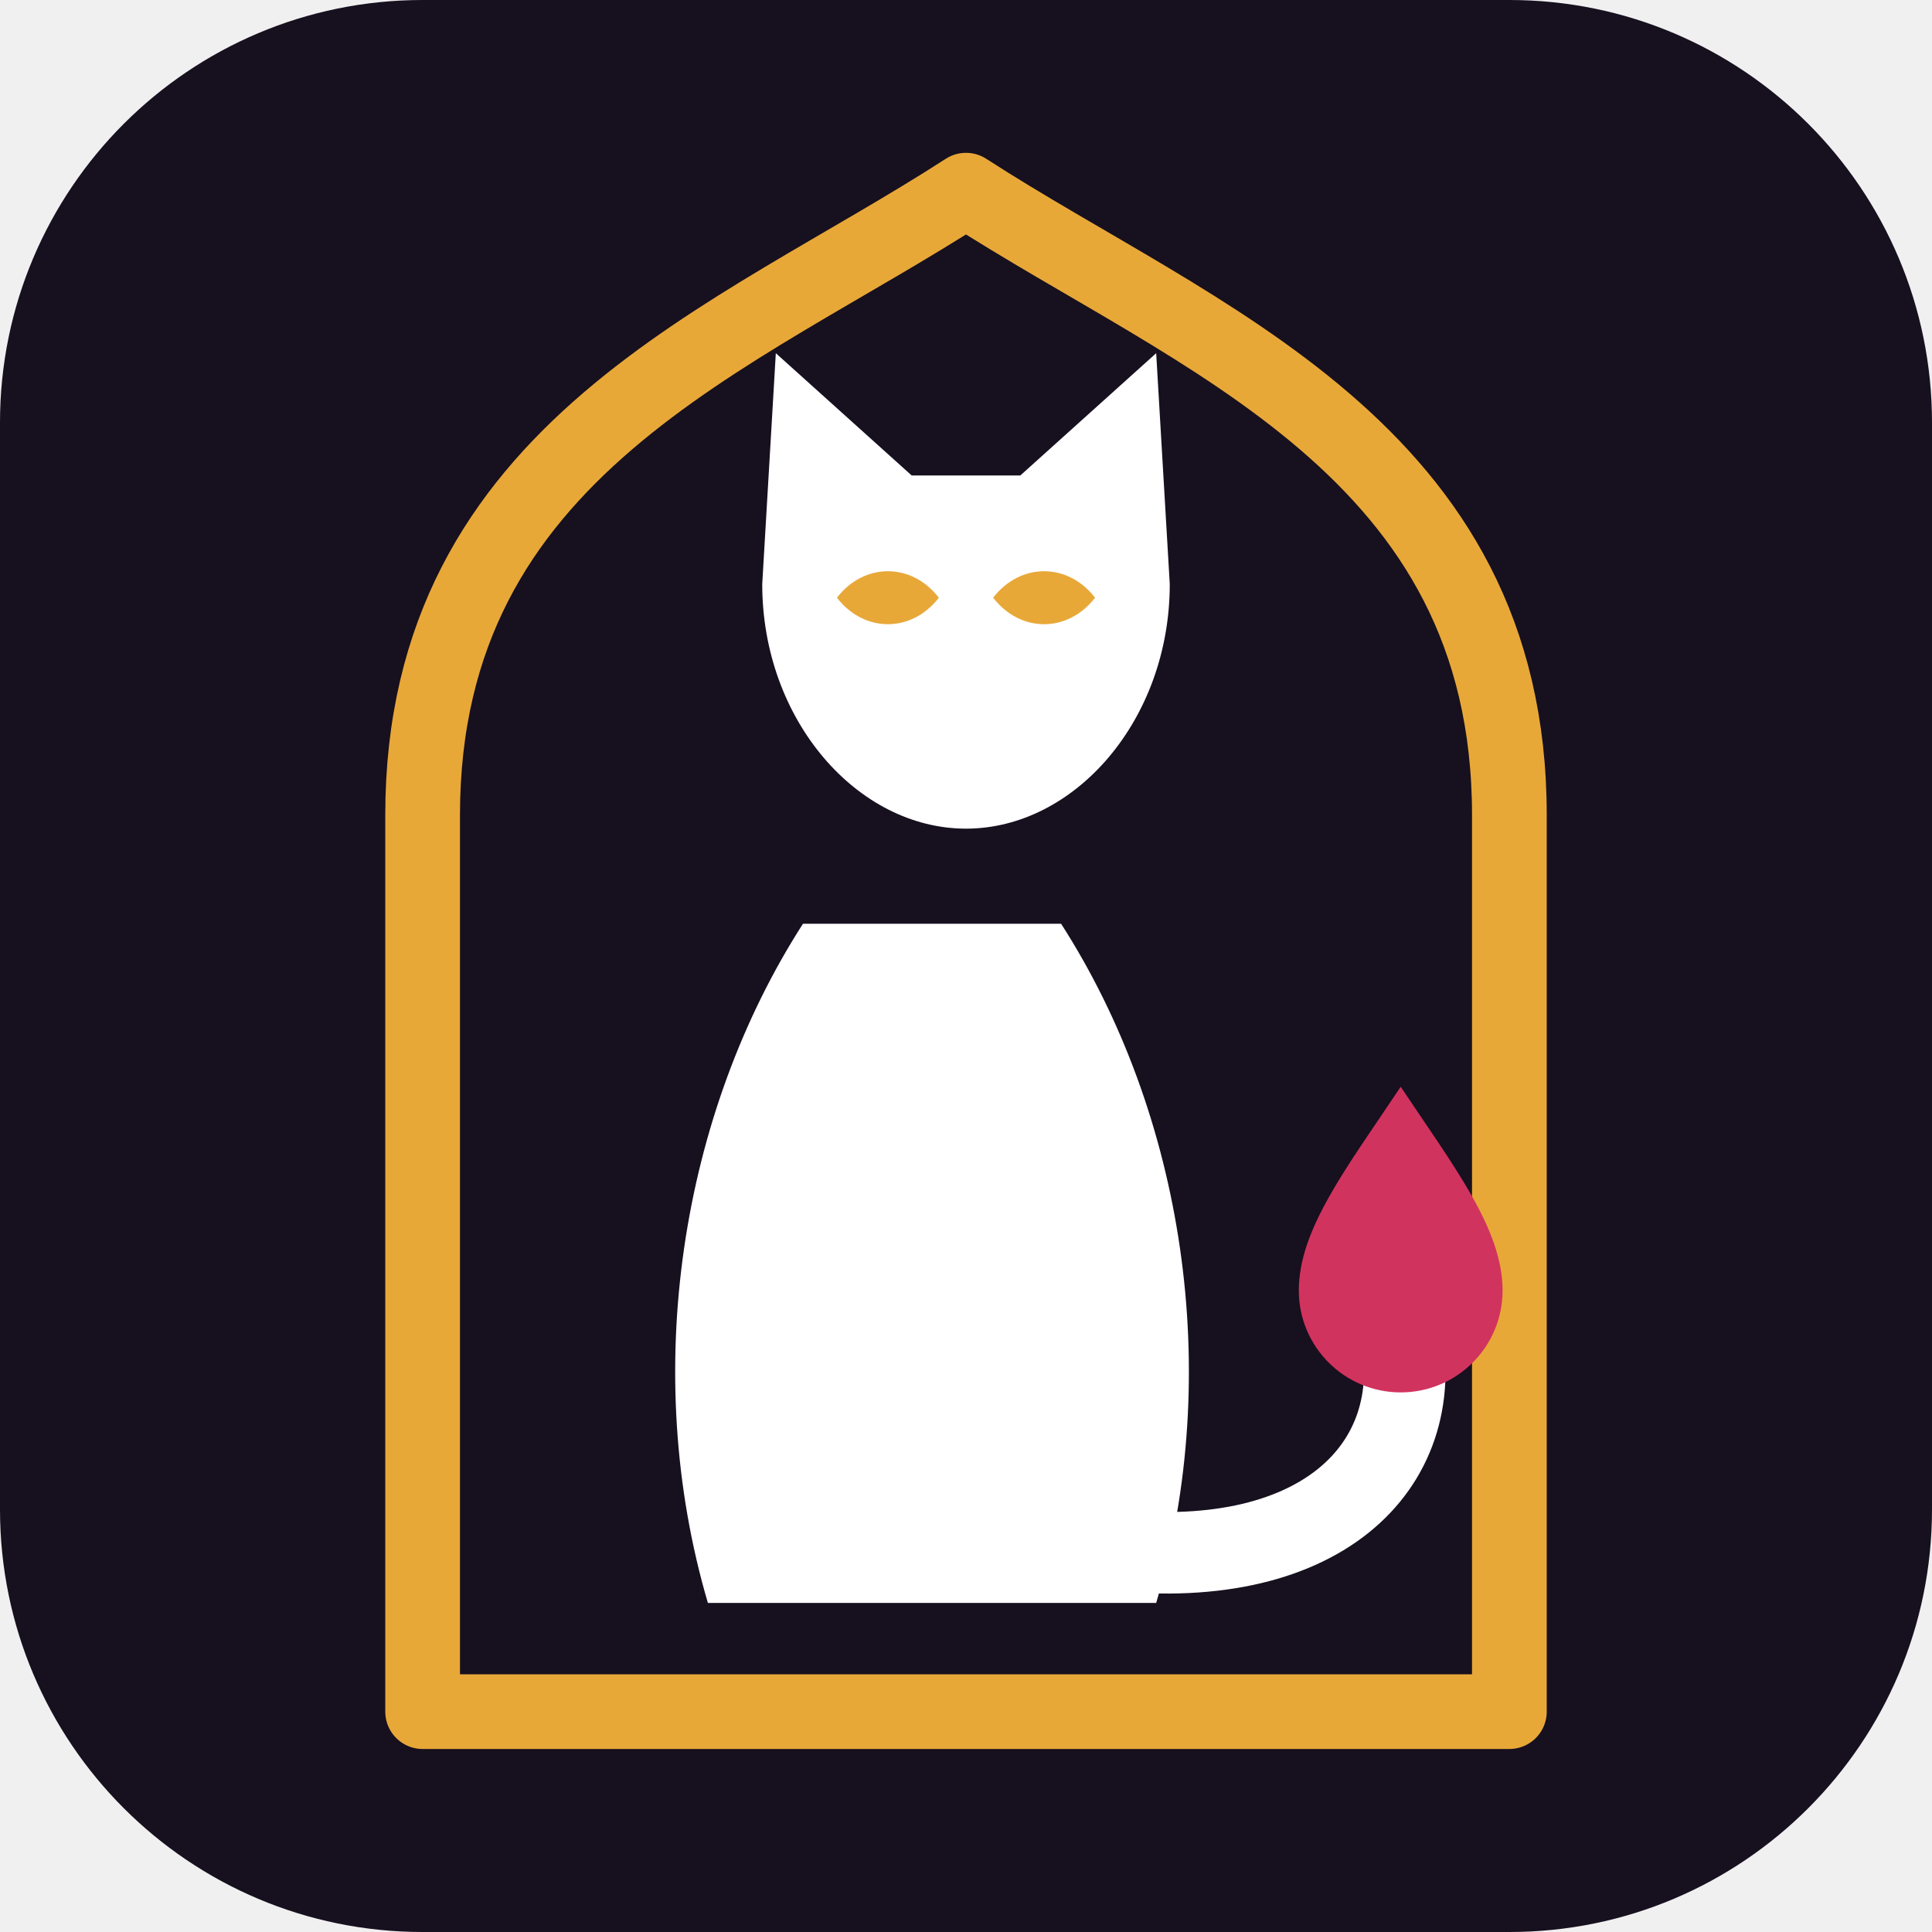
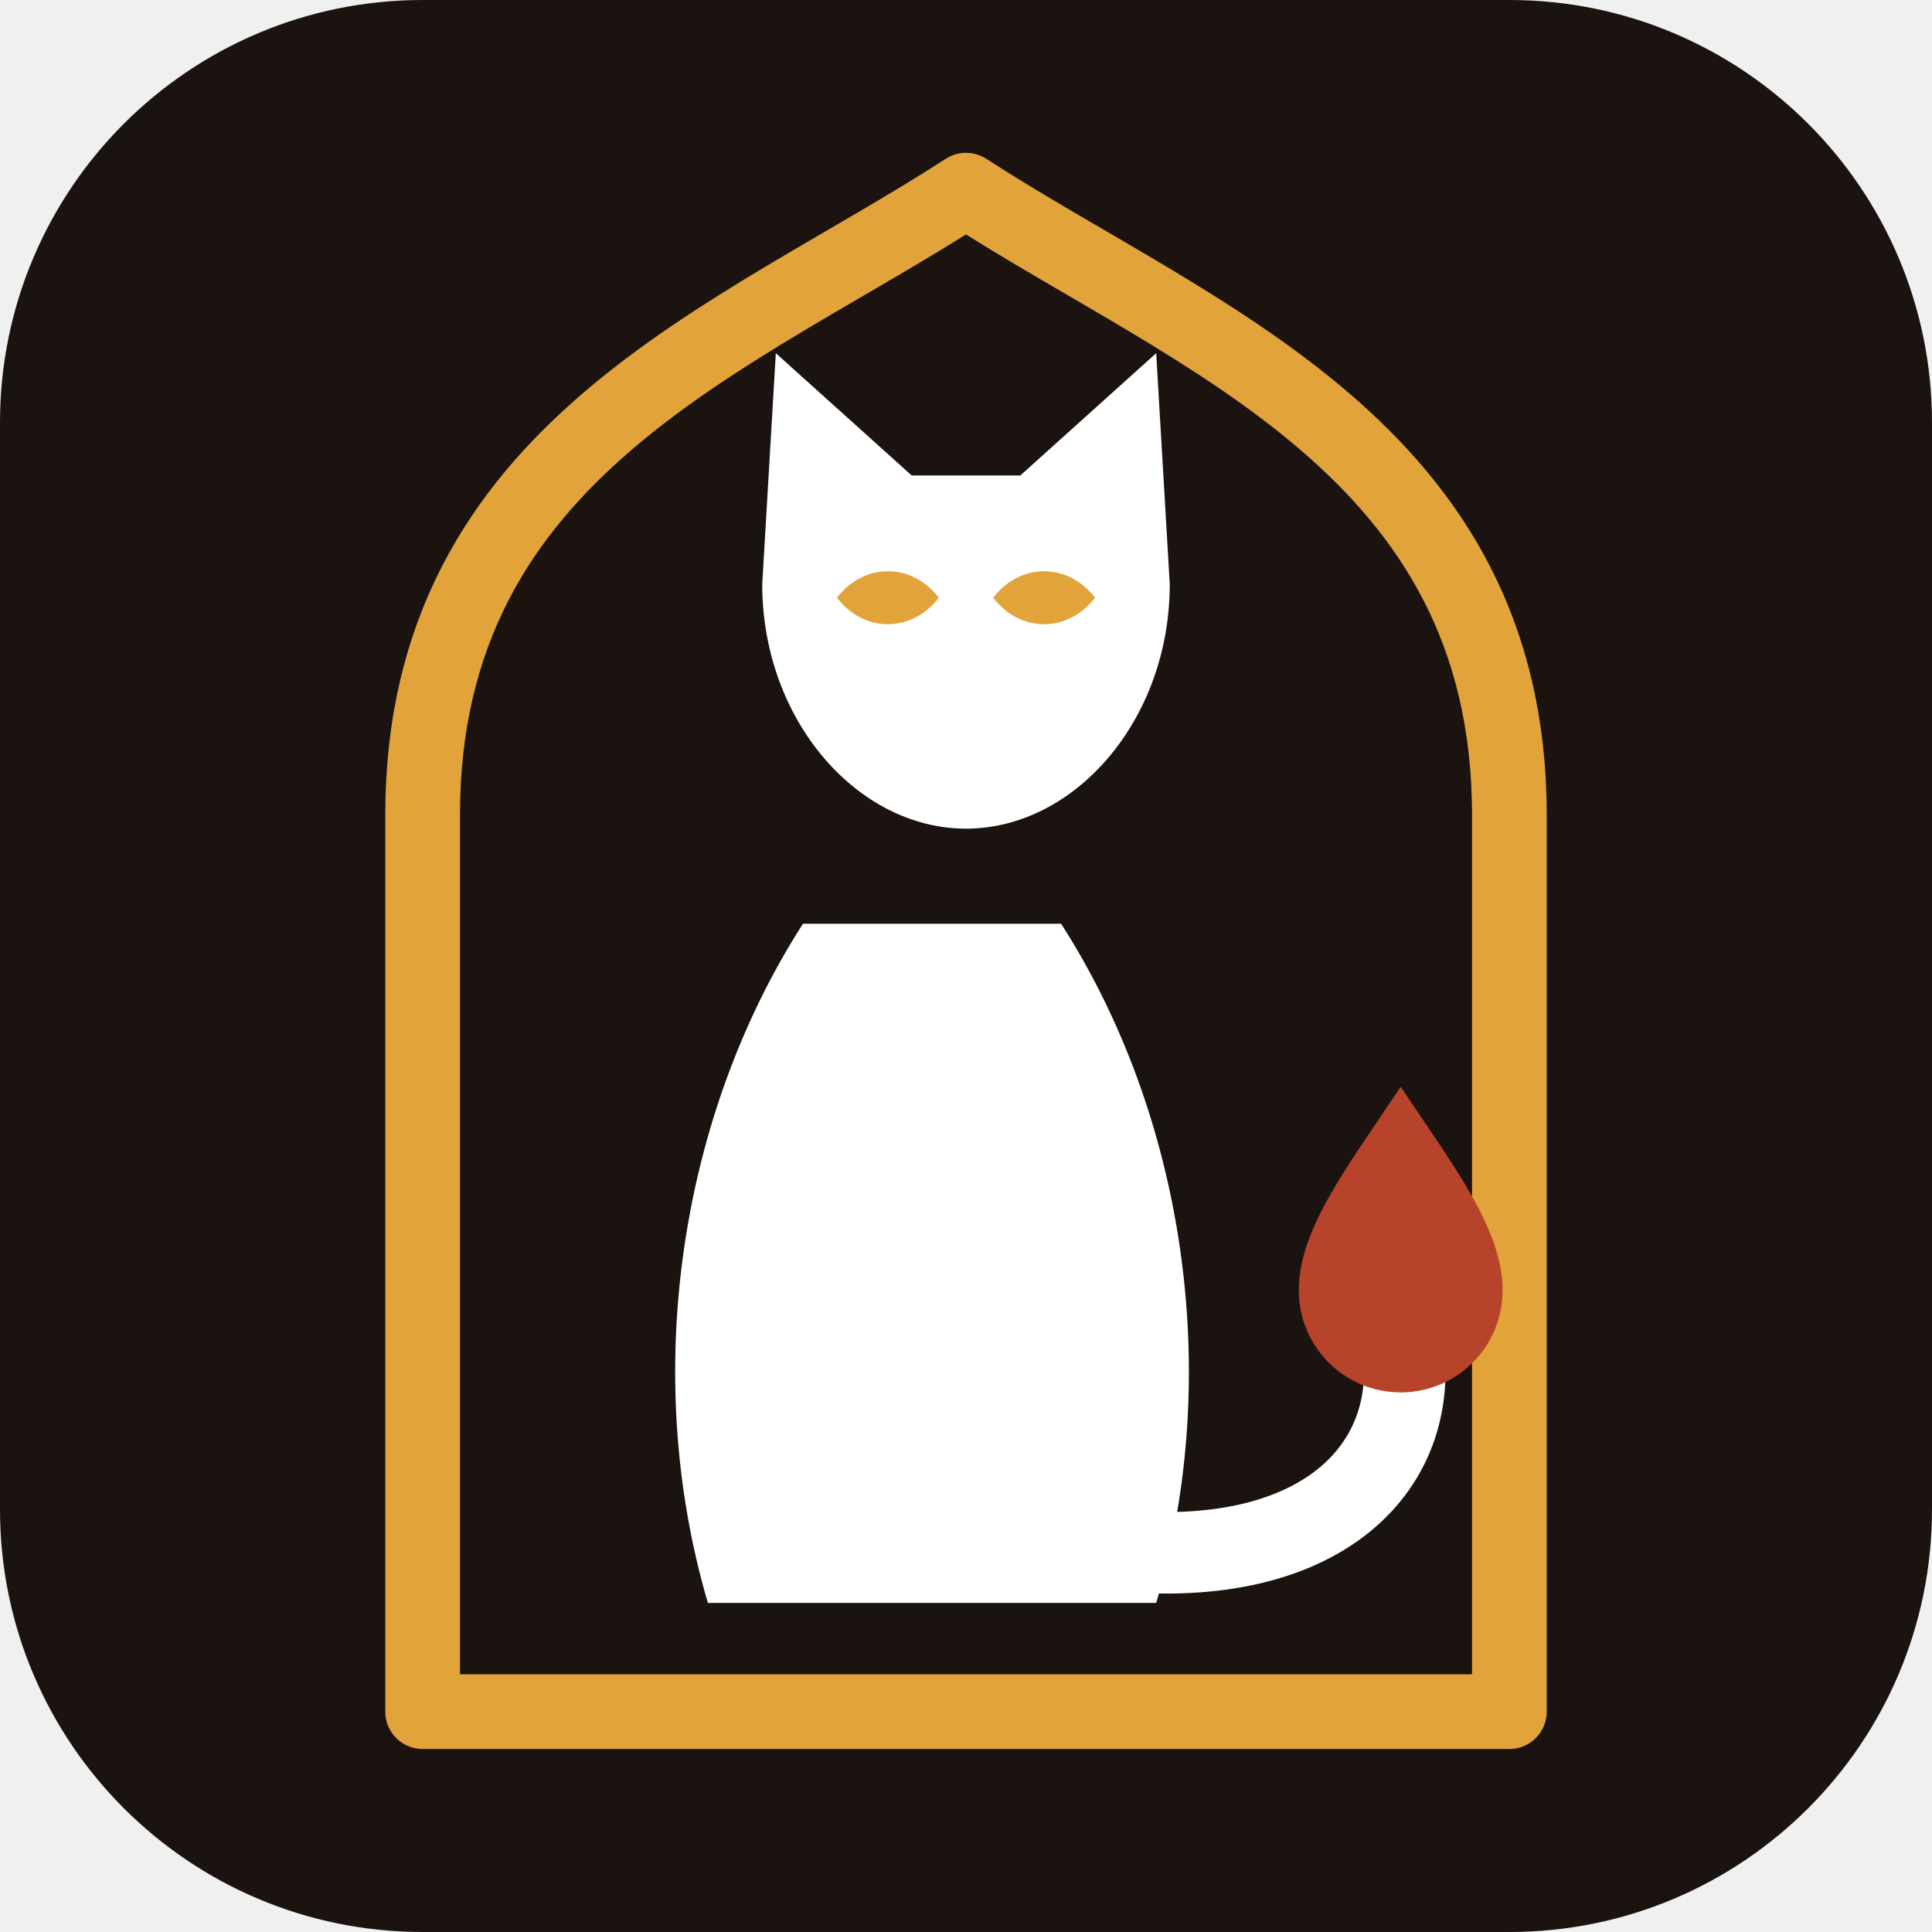
<svg xmlns="http://www.w3.org/2000/svg" viewBox="0 0 64 64">
-   <rect width="64" height="64" rx="14" fill="#17101F" />
+   <rect width="64" height="64" rx="14" fill="#1A1310" />
  <g transform="translate(9.5 4.5) scale(.45)">
-     <path d="M50 4c17 11 40 19 40 46v66H10V50C10 23 33 15 50 4Z" fill="none" stroke="#E8A838" stroke-width="5.5" stroke-linejoin="round" />
+     <path d="M50 4c17 11 40 19 40 46v66H10V50C10 23 33 15 50 4Z" fill="none" stroke="#E2A33A" stroke-width="5.5" stroke-linejoin="round" />
    <path d="M60 104c16 2 24-6 22-16" fill="none" stroke="#FFFFFF" stroke-width="6" stroke-linecap="round" />
-     <path d="M82 70c4 6 7.5 10.5 7.5 15a7.5 7.5 0 0 1-15 0c0-4.5 3.5-9 7.5-15Z" fill="#D1335F" />
+     <path d="M82 70c4 6 7.5 10.5 7.5 15a7.5 7.5 0 0 1-15 0c0-4.5 3.5-9 7.5-15Z" fill="#B8432B" />
    <path d="M38 58c-9 14-12 33-7 50h33c5-17 2-36-7-50Z" fill="#FFFFFF" />
    <path d="M35 33l1-17 10 9h8l10-9 1 17c0 10-7 18-15 18s-15-8-15-18Z" fill="#FFFFFF" />
-     <path d="M40.5 34c2-2.6 5.5-2.6 7.5 0-2 2.6-5.5 2.6-7.5 0Z" fill="#E8A838" />
-     <path d="M52 34c2-2.6 5.5-2.6 7.5 0-2 2.6-5.5 2.6-7.5 0Z" fill="#E8A838" />
+     <path d="M40.5 34c2-2.6 5.5-2.6 7.5 0-2 2.6-5.5 2.6-7.5 0Z" fill="#E2A33A" />
+     <path d="M52 34c2-2.6 5.5-2.6 7.5 0-2 2.6-5.5 2.6-7.5 0Z" fill="#E2A33A" />
  </g>
</svg>
